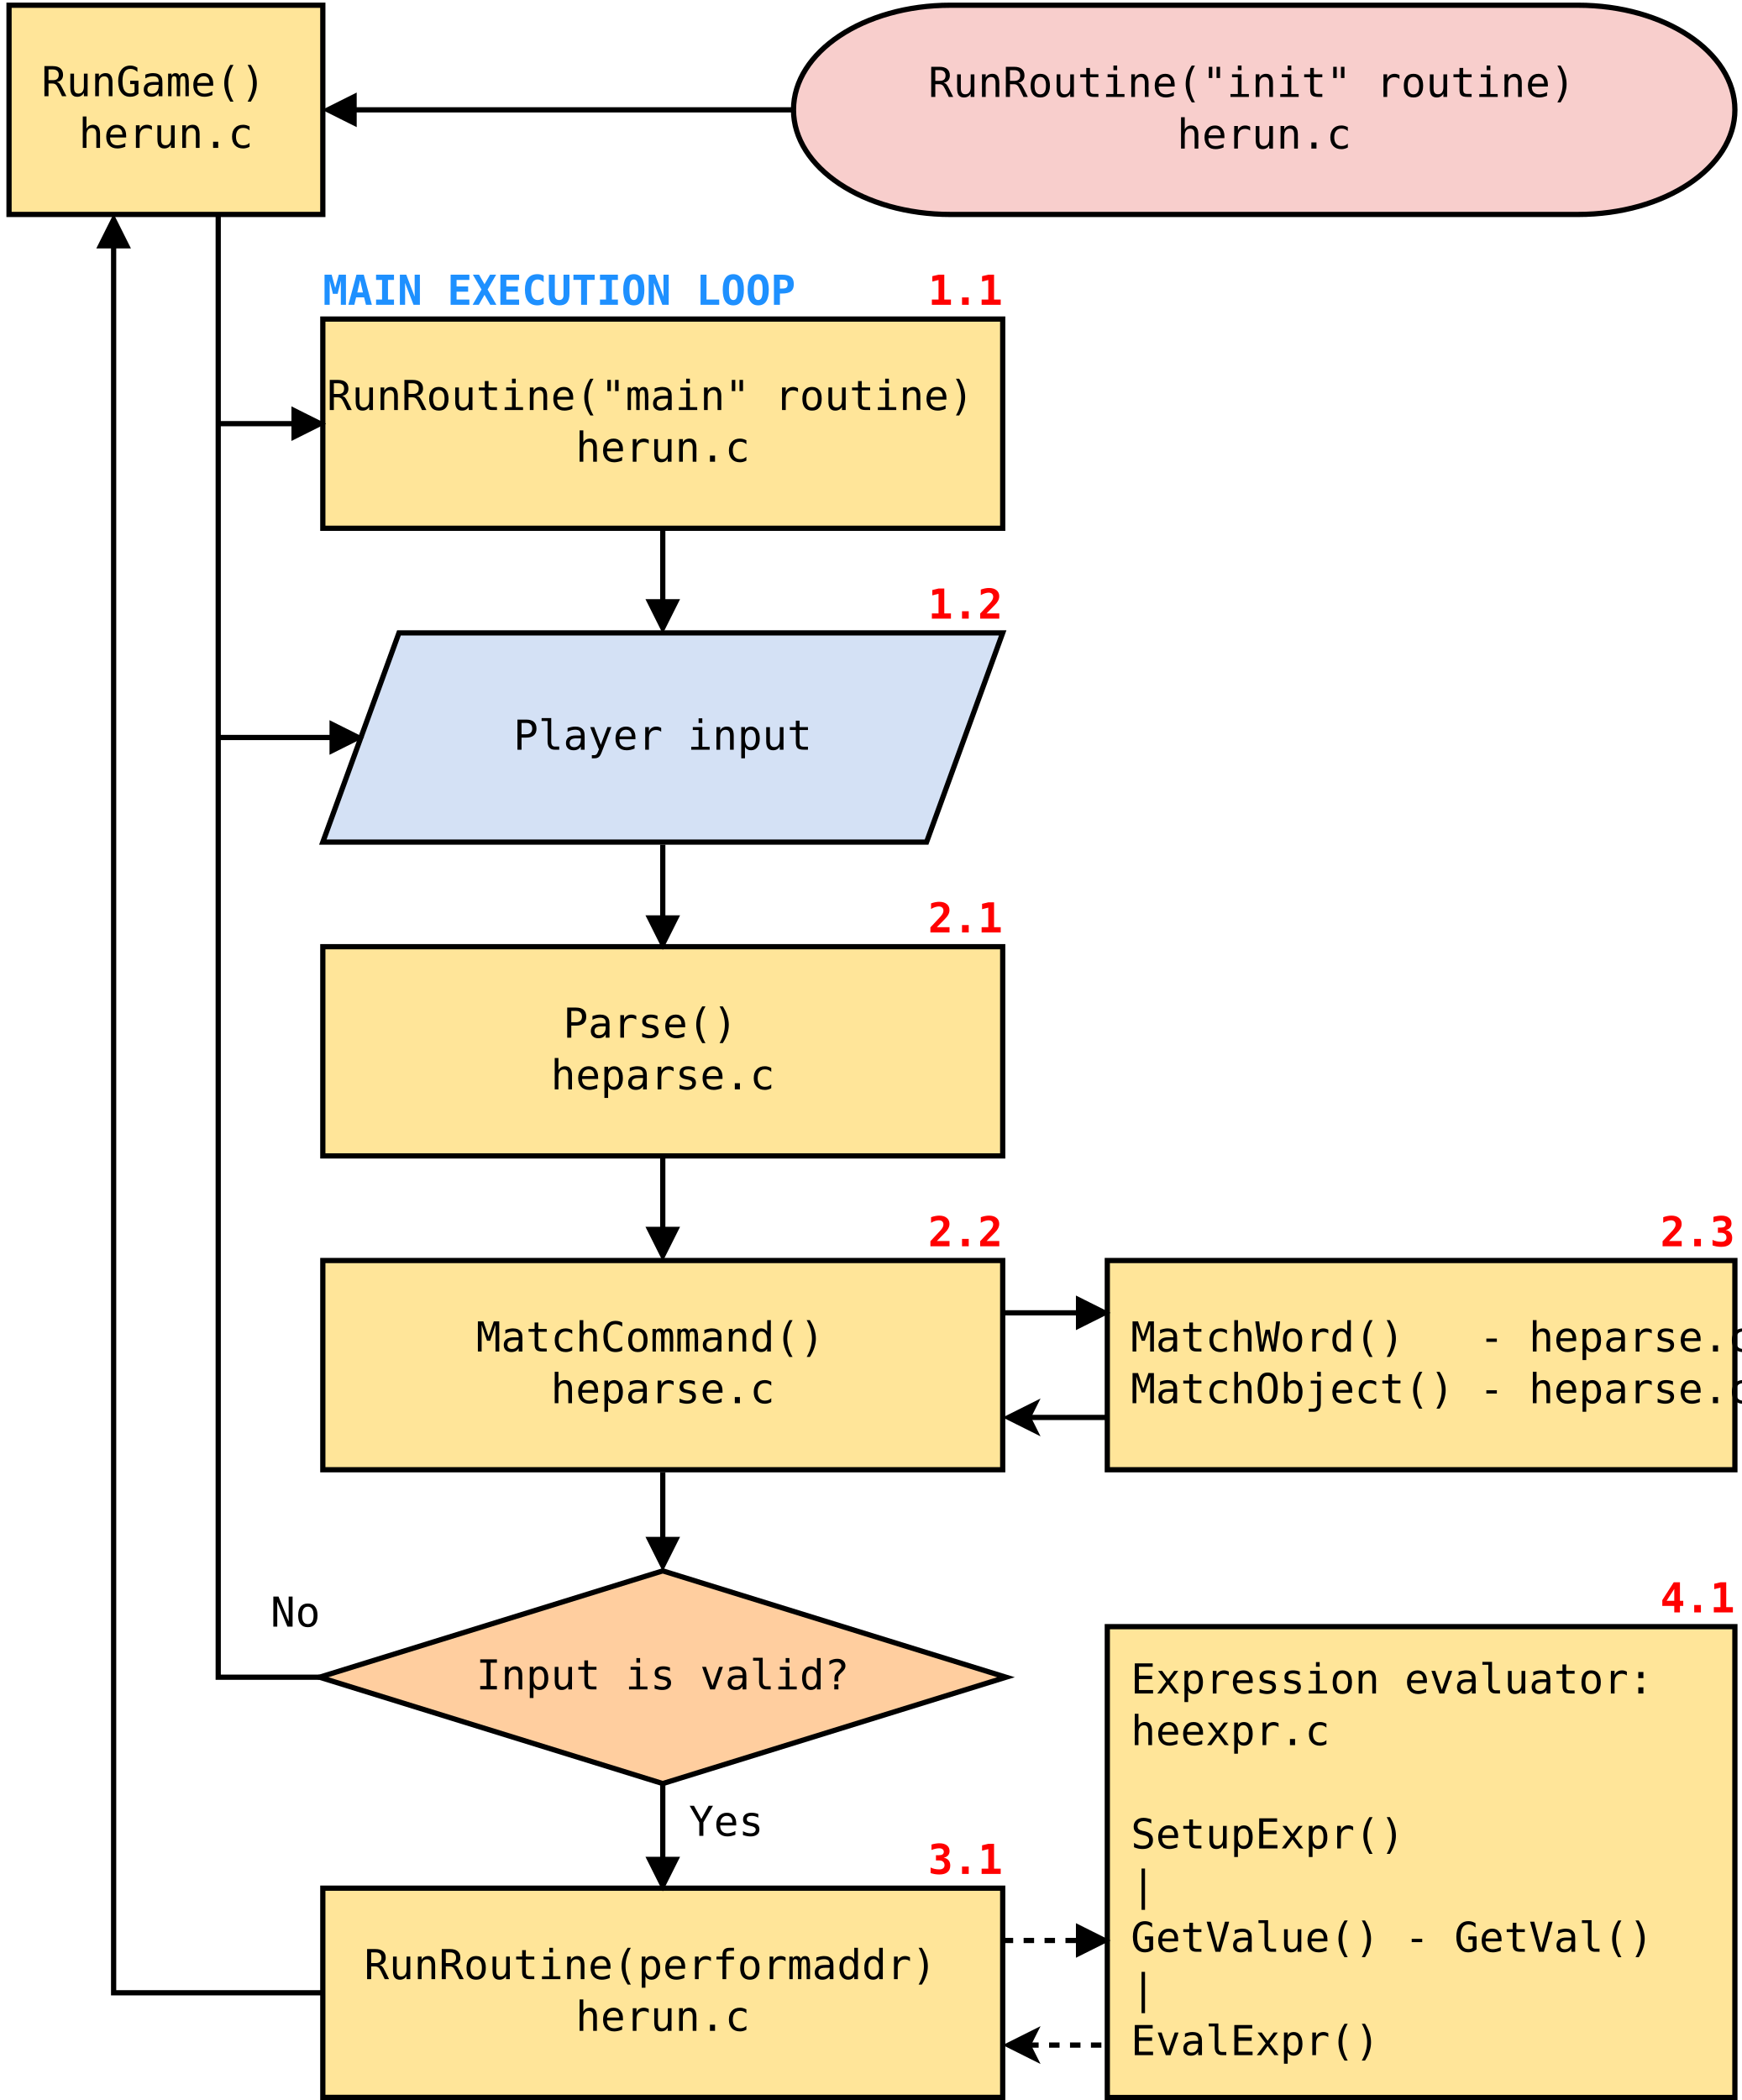
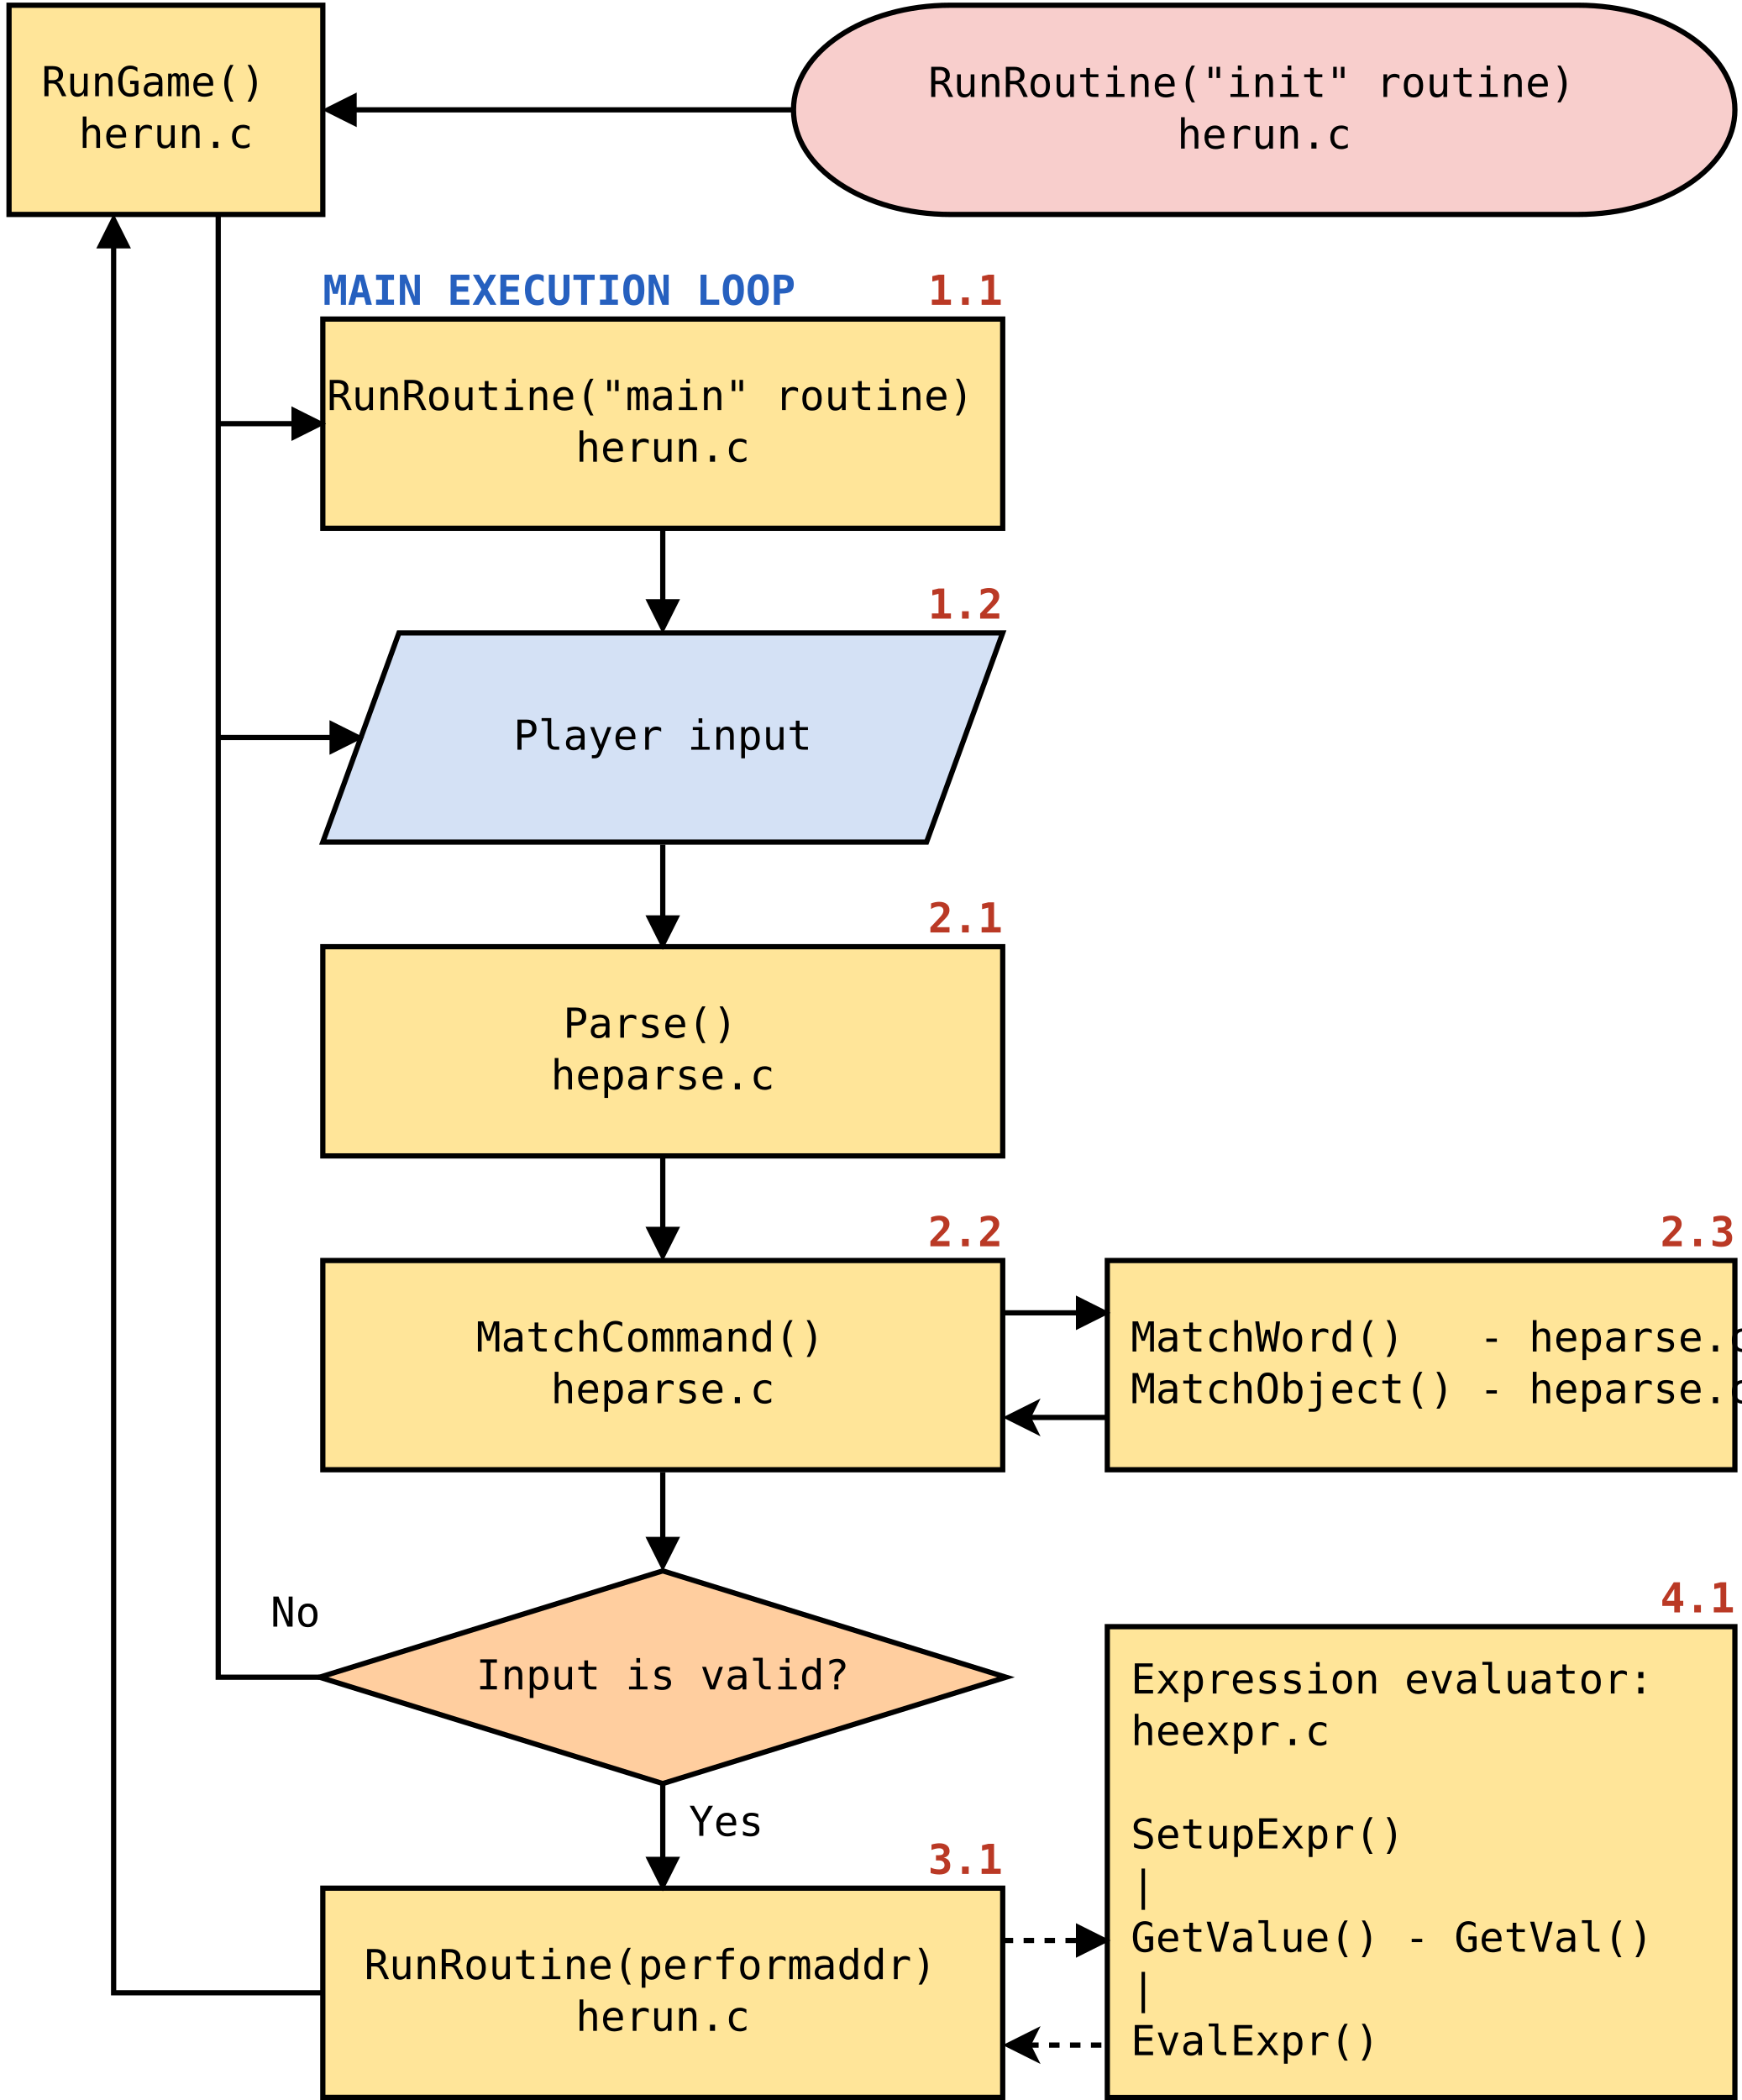
<svg xmlns="http://www.w3.org/2000/svg" width="34cm" height="41cm" viewBox="198 118 663 803">
  <g>
    <path style="fill: #f8cecc" d="M 560 120 L 800,120 C 833.137,120 860,137.909 860,160 C 860,182.091 833.137,200 800,200 L 560,200 C 526.863,200 500,182.091 500,160 C 500,137.909 526.863,120 560,120z" />
    <path style="fill: none; fill-opacity:0; stroke-width: 2; stroke: #000000" d="M 560 120 L 800,120 C 833.137,120 860,137.909 860,160 C 860,182.091 833.137,200 800,200 L 560,200 C 526.863,200 500,182.091 500,160 C 500,137.909 526.863,120 560,120" />
    <text font-size="15.804" style="fill: #000000;text-anchor:middle;font-family:Consolas;font-style:normal;font-weight:normal" x="680" y="155.061">
      <tspan x="680" y="155.061">RunRoutine("init" routine)</tspan>
      <tspan x="680" y="174.817">herun.c</tspan>
    </text>
  </g>
  <text font-size="12.8" style="fill: #000000;text-anchor:start;font-family:sans-serif;font-style:normal;font-weight:normal" x="680" y="160">
    <tspan x="680" y="160" />
  </text>
  <g>
    <rect style="fill: #ffe599" x="200" y="120" width="120" height="80" />
    <rect style="fill: none; fill-opacity:0; stroke-width: 2; stroke: #000000" x="200" y="120" width="120" height="80" />
    <text font-size="15.804" style="fill: #000000;text-anchor:middle;font-family:Consolas;font-style:normal;font-weight:normal" x="260" y="154.794">
      <tspan x="260" y="154.794">RunGame()</tspan>
      <tspan x="260" y="174.55">herun.c</tspan>
    </text>
  </g>
  <g>
    <line style="fill: none; fill-opacity:0; stroke-width: 2; stroke: #000000" x1="500.018" y1="160" x2="331.959" y2="160" />
    <polygon style="fill: #000000" points="331.959,155 321.959,160 331.959,165 " />
    <polygon style="fill: none; fill-opacity:0; stroke-width: 2; stroke: #000000" points="331.959,155 321.959,160 331.959,165 " />
  </g>
  <g>
    <rect style="fill: #ffe599" x="320" y="240" width="260" height="80" />
    <rect style="fill: none; fill-opacity:0; stroke-width: 2; stroke: #000000" x="320" y="240" width="260" height="80" />
    <text font-size="15.804" style="fill: #000000;text-anchor:middle;font-family:Consolas;font-style:normal;font-weight:normal" x="450" y="274.794">
      <tspan x="450" y="274.794">RunRoutine("main" routine)</tspan>
      <tspan x="450" y="294.55">herun.c</tspan>
    </text>
  </g>
  <g>
    <polygon style="fill: #d4e1f5" points="349.118,360 580,360 550.882,440 320,440 " />
    <polygon style="fill: none; fill-opacity:0; stroke-width: 2; stroke: #000000" points="349.118,360 580,360 550.882,440 320,440 " />
    <text font-size="15.804" style="fill: #000000;text-anchor:middle;font-family:Consolas;font-style:normal;font-weight:normal" x="450" y="404.672">
      <tspan x="450" y="404.672">Player input</tspan>
    </text>
  </g>
  <g>
    <polygon style="fill: #ffce9f" points="450,718.668 581.252,759.334 450,800 318.748,759.334 " />
    <polygon style="fill: none; fill-opacity:0; stroke-width: 2; stroke: #000000" points="450,718.668 581.252,759.334 450,800 318.748,759.334 " />
    <text font-size="15.804" style="fill: #000000;text-anchor:middle;font-family:Consolas;font-style:normal;font-weight:normal" x="450" y="764.006">
      <tspan x="450" y="764.006">Input is valid?</tspan>
    </text>
  </g>
  <g>
    <line style="fill: none; fill-opacity:0; stroke-width: 2; stroke: #000000" x1="450" y1="320.898" x2="450" y2="348.102" />
    <polygon style="fill: #000000" points="445,348.102 450,358.102 455,348.102 " />
    <polygon style="fill: none; fill-opacity:0; stroke-width: 2; stroke: #000000" points="445,348.102 450,358.102 455,348.102 " />
  </g>
  <polyline style="fill: none; fill-opacity:0; stroke-width: 2; stroke: #000000" points="280,200 280,759.334 318.748,759.334 " />
  <g>
    <line style="fill: none; fill-opacity:0; stroke-width: 2; stroke: #000000" x1="280" y1="400" x2="323.558" y2="400" />
    <polygon style="fill: #000000" points="323.558,405 333.558,400 323.558,395 " />
    <polygon style="fill: none; fill-opacity:0; stroke-width: 2; stroke: #000000" points="323.558,405 333.558,400 323.558,395 " />
  </g>
  <g>
    <line style="fill: none; fill-opacity:0; stroke-width: 2; stroke: #000000" x1="280" y1="280" x2="309" y2="280" />
    <polygon style="fill: #000000" points="309,285 319,280 309,275 " />
    <polygon style="fill: none; fill-opacity:0; stroke-width: 2; stroke: #000000" points="309,285 319,280 309,275 " />
  </g>
  <g>
    <rect style="fill: #ffe599" x="320" y="480" width="260" height="80" />
    <rect style="fill: none; fill-opacity:0; stroke-width: 2; stroke: #000000" x="320" y="480" width="260" height="80" />
    <text font-size="15.804" style="fill: #000000;text-anchor:middle;font-family:Consolas;font-style:normal;font-weight:normal" x="450" y="514.794">
      <tspan x="450" y="514.794">Parse()</tspan>
      <tspan x="450" y="534.55">heparse.c</tspan>
    </text>
  </g>
  <g>
    <line style="fill: none; fill-opacity:0; stroke-width: 2; stroke: #000000" x1="450" y1="440.977" x2="450" y2="469" />
    <polygon style="fill: #000000" points="445,469 450,479 455,469 " />
    <polygon style="fill: none; fill-opacity:0; stroke-width: 2; stroke: #000000" points="445,469 450,479 455,469 " />
  </g>
  <g>
    <line style="fill: none; fill-opacity:0; stroke-width: 2; stroke: #000000" x1="450" y1="560.898" x2="450" y2="588.102" />
    <polygon style="fill: #000000" points="445,588.102 450,598.102 455,588.102 " />
    <polygon style="fill: none; fill-opacity:0; stroke-width: 2; stroke: #000000" points="445,588.102 450,598.102 455,588.102 " />
  </g>
  <g>
    <rect style="fill: #ffe599" x="320" y="600" width="260" height="80" />
    <rect style="fill: none; fill-opacity:0; stroke-width: 2; stroke: #000000" x="320" y="600" width="260" height="80" />
    <text font-size="15.804" style="fill: #000000;text-anchor:middle;font-family:Consolas;font-style:normal;font-weight:normal" x="450" y="634.794">
      <tspan x="450" y="634.794">MatchCommand()</tspan>
      <tspan x="450" y="654.55">heparse.c</tspan>
    </text>
  </g>
  <g>
    <line style="fill: none; fill-opacity:0; stroke-width: 2; stroke: #000000" x1="450" y1="680.999" x2="450" y2="706.668" />
    <polygon style="fill: #000000" points="445,706.668 450,716.668 455,706.668 " />
    <polygon style="fill: none; fill-opacity:0; stroke-width: 2; stroke: #000000" points="445,706.668 450,716.668 455,706.668 " />
  </g>
  <g>
    <rect style="fill: #ffe599" x="620" y="600" width="240" height="80" />
    <rect style="fill: none; fill-opacity:0; stroke-width: 2; stroke: #000000" x="620" y="600" width="240" height="80" />
    <text font-size="15.804" style="fill: #000000;text-anchor:start;font-family:Consolas;font-style:normal;font-weight:normal" x="629" y="634.794">
      <tspan x="629" y="634.794">MatchWord()   - heparse.c</tspan>
      <tspan x="629" y="654.55">MatchObject() - heparse.c</tspan>
    </text>
  </g>
  <g>
    <line style="fill: none; fill-opacity:0; stroke-width: 2; stroke: #000000" x1="580" y1="620" x2="609" y2="620" />
    <polygon style="fill: #000000" points="609,625 619,620 609,615 " />
    <polygon style="fill: none; fill-opacity:0; stroke-width: 2; stroke: #000000" points="609,625 619,620 609,615 " />
  </g>
  <g>
    <line style="fill: none; fill-opacity:0; stroke-width: 2; stroke: #000000" x1="589.736" y1="660" x2="620" y2="660" />
    <polygon style="fill: #000000" points="582.236,660 592.236,655 589.736,660 592.236,665 " />
    <polygon style="fill: none; fill-opacity:0; stroke-width: 2; stroke: #000000" points="582.236,660 592.236,655 589.736,660 592.236,665 " />
  </g>
  <g>
    <rect style="fill: #ffe599" x="320" y="840" width="260" height="80" />
    <rect style="fill: none; fill-opacity:0; stroke-width: 2; stroke: #000000" x="320" y="840" width="260" height="80" />
    <text font-size="15.804" style="fill: #000000;text-anchor:middle;font-family:Consolas;font-style:normal;font-weight:normal" x="450" y="874.794">
      <tspan x="450" y="874.794">RunRoutine(performaddr)</tspan>
      <tspan x="450" y="894.55">herun.c</tspan>
    </text>
  </g>
  <g>
    <polyline style="fill: none; fill-opacity:0; stroke-width: 2; stroke: #000000" points="320,880 240,880 240,211.98 " />
    <polygon style="fill: #000000" points="245,211.98 240,201.98 235,211.98 " />
    <polygon style="fill: none; fill-opacity:0; stroke-width: 2; stroke: #000000" points="245,211.98 240,201.98 235,211.98 " />
  </g>
  <g>
    <line style="fill: none; fill-opacity:0; stroke-width: 2; stroke: #000000" x1="450" y1="800" x2="450" y2="829" />
    <polygon style="fill: #000000" points="445,829 450,839 455,829 " />
    <polygon style="fill: none; fill-opacity:0; stroke-width: 2; stroke: #000000" points="445,829 450,839 455,829 " />
  </g>
  <text font-size="15.804" style="fill: #000000;text-anchor:start;font-family:Consolas;font-style:normal;font-weight:normal" x="460" y="820">
    <tspan x="460" y="820">Yes</tspan>
  </text>
  <text font-size="15.804" style="fill: #000000;text-anchor:start;font-family:Consolas;font-style:normal;font-weight:normal" x="300" y="740">
    <tspan x="300" y="740">No</tspan>
  </text>
  <g>
    <rect style="fill: #ffe599" x="620" y="740" width="240" height="180.044" />
    <rect style="fill: none; fill-opacity:0; stroke-width: 2; stroke: #000000" x="620" y="740" width="240" height="180.044" />
    <text font-size="15.804" style="fill: #000000;text-anchor:start;font-family:Consolas;font-style:normal;font-weight:normal" x="629" y="765.55">
      <tspan x="629" y="765.55">Expression evaluator:</tspan>
      <tspan x="629" y="785.306">heexpr.c</tspan>
      <tspan x="629" y="805.061" />
      <tspan x="629" y="824.817">SetupExpr()          </tspan>
      <tspan x="629" y="844.572">  |            </tspan>
      <tspan x="629" y="864.328">GetValue() - GetVal()</tspan>
      <tspan x="629" y="884.083">  |           </tspan>
      <tspan x="629" y="903.839">EvalExpr()           </tspan>
    </text>
  </g>
  <g>
    <line style="fill: none; fill-opacity:0; stroke-width: 2; stroke-dasharray: 4; stroke: #000000" x1="580" y1="860" x2="609" y2="860" />
    <polygon style="fill: #000000" points="609,865 619,860 609,855 " />
    <polygon style="fill: none; fill-opacity:0; stroke-width: 2; stroke: #000000" points="609,865 619,860 609,855 " />
  </g>
  <g>
    <line style="fill: none; fill-opacity:0; stroke-width: 2; stroke-dasharray: 4; stroke: #000000" x1="589.736" y1="900" x2="620" y2="900" />
    <polygon style="fill: #000000" points="582.236,900 592.236,895 589.736,900 592.236,905 " />
    <polygon style="fill: none; fill-opacity:0; stroke-width: 2; stroke: #000000" points="582.236,900 592.236,895 589.736,900 592.236,905 " />
  </g>
-   <text font-size="15.804" style="fill: #1e90ff;text-anchor:start;font-family:Consolas;font-style:normal;font-weight:700" x="320" y="234.55">
+   <text font-size="15.804" style="fill: #2660bf;text-anchor:start;font-family:Consolas;font-style:normal;font-weight:700" x="320" y="234.55">
    <tspan x="320" y="234.55">MAIN EXECUTION LOOP</tspan>
  </text>
-   <text font-size="15.804" style="fill: #ff0000;text-anchor:end;font-family:Consolas;font-style:normal;font-weight:700" x="580" y="234.55">
+   <text font-size="15.804" style="fill: #ba3925;text-anchor:end;font-family:Consolas;font-style:normal;font-weight:700" x="580" y="234.55">
    <tspan x="580" y="234.55">1.1</tspan>
  </text>
-   <text font-size="15.804" style="fill: #ff0000;text-anchor:end;font-family:Consolas;font-style:normal;font-weight:700" x="580" y="354.55">
+   <text font-size="15.804" style="fill: #ba3925;text-anchor:end;font-family:Consolas;font-style:normal;font-weight:700" x="580" y="354.55">
    <tspan x="580" y="354.55">1.2</tspan>
  </text>
-   <text font-size="15.804" style="fill: #ff0000;text-anchor:end;font-family:Consolas;font-style:normal;font-weight:700" x="580" y="474.55">
+   <text font-size="15.804" style="fill: #ba3925;text-anchor:end;font-family:Consolas;font-style:normal;font-weight:700" x="580" y="474.55">
    <tspan x="580" y="474.55">2.1</tspan>
  </text>
-   <text font-size="15.804" style="fill: #ff0000;text-anchor:end;font-family:Consolas;font-style:normal;font-weight:700" x="580" y="594.55">
+   <text font-size="15.804" style="fill: #ba3925;text-anchor:end;font-family:Consolas;font-style:normal;font-weight:700" x="580" y="594.55">
    <tspan x="580" y="594.55">2.2</tspan>
  </text>
-   <text font-size="15.804" style="fill: #ff0000;text-anchor:end;font-family:Consolas;font-style:normal;font-weight:700" x="860" y="594.55">
+   <text font-size="15.804" style="fill: #ba3925;text-anchor:end;font-family:Consolas;font-style:normal;font-weight:700" x="860" y="594.55">
    <tspan x="860" y="594.55">2.3</tspan>
  </text>
-   <text font-size="15.804" style="fill: #ff0000;text-anchor:end;font-family:Consolas;font-style:normal;font-weight:700" x="860" y="734.55">
+   <text font-size="15.804" style="fill: #ba3925;text-anchor:end;font-family:Consolas;font-style:normal;font-weight:700" x="860" y="734.55">
    <tspan x="860" y="734.55">4.1</tspan>
  </text>
-   <text font-size="15.804" style="fill: #ff0000;text-anchor:end;font-family:Consolas;font-style:normal;font-weight:700" x="580" y="834.55">
+   <text font-size="15.804" style="fill: #ba3925;text-anchor:end;font-family:Consolas;font-style:normal;font-weight:700" x="580" y="834.55">
    <tspan x="580" y="834.55">3.1</tspan>
  </text>
</svg>
